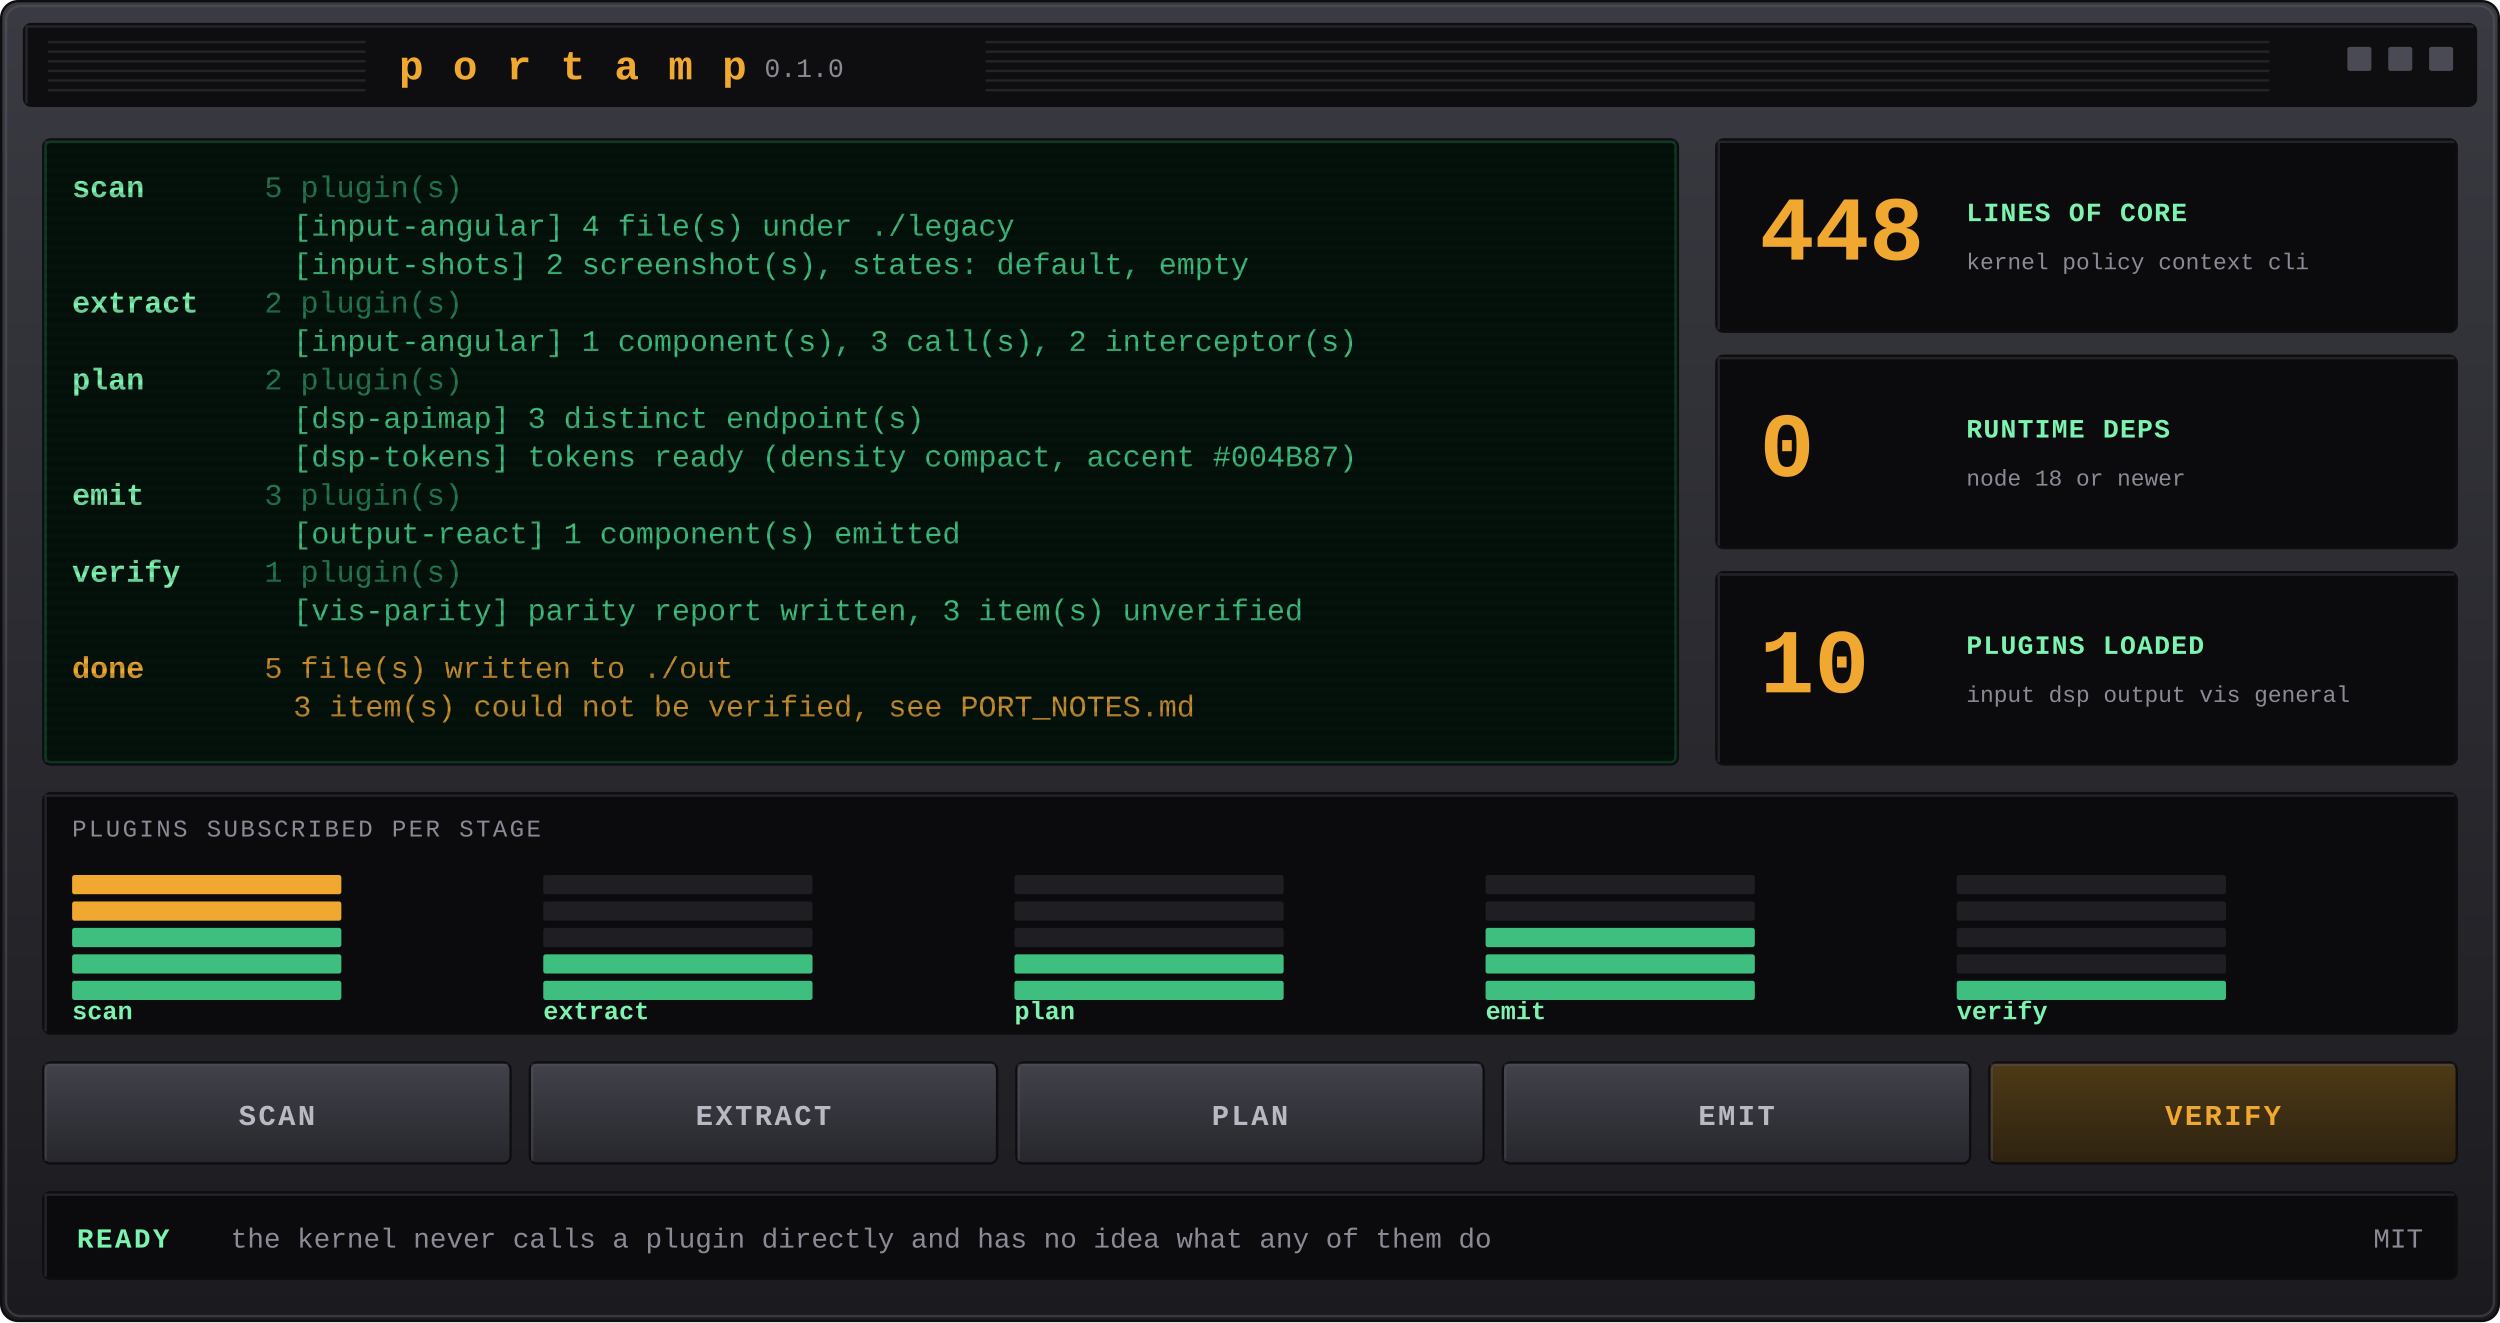
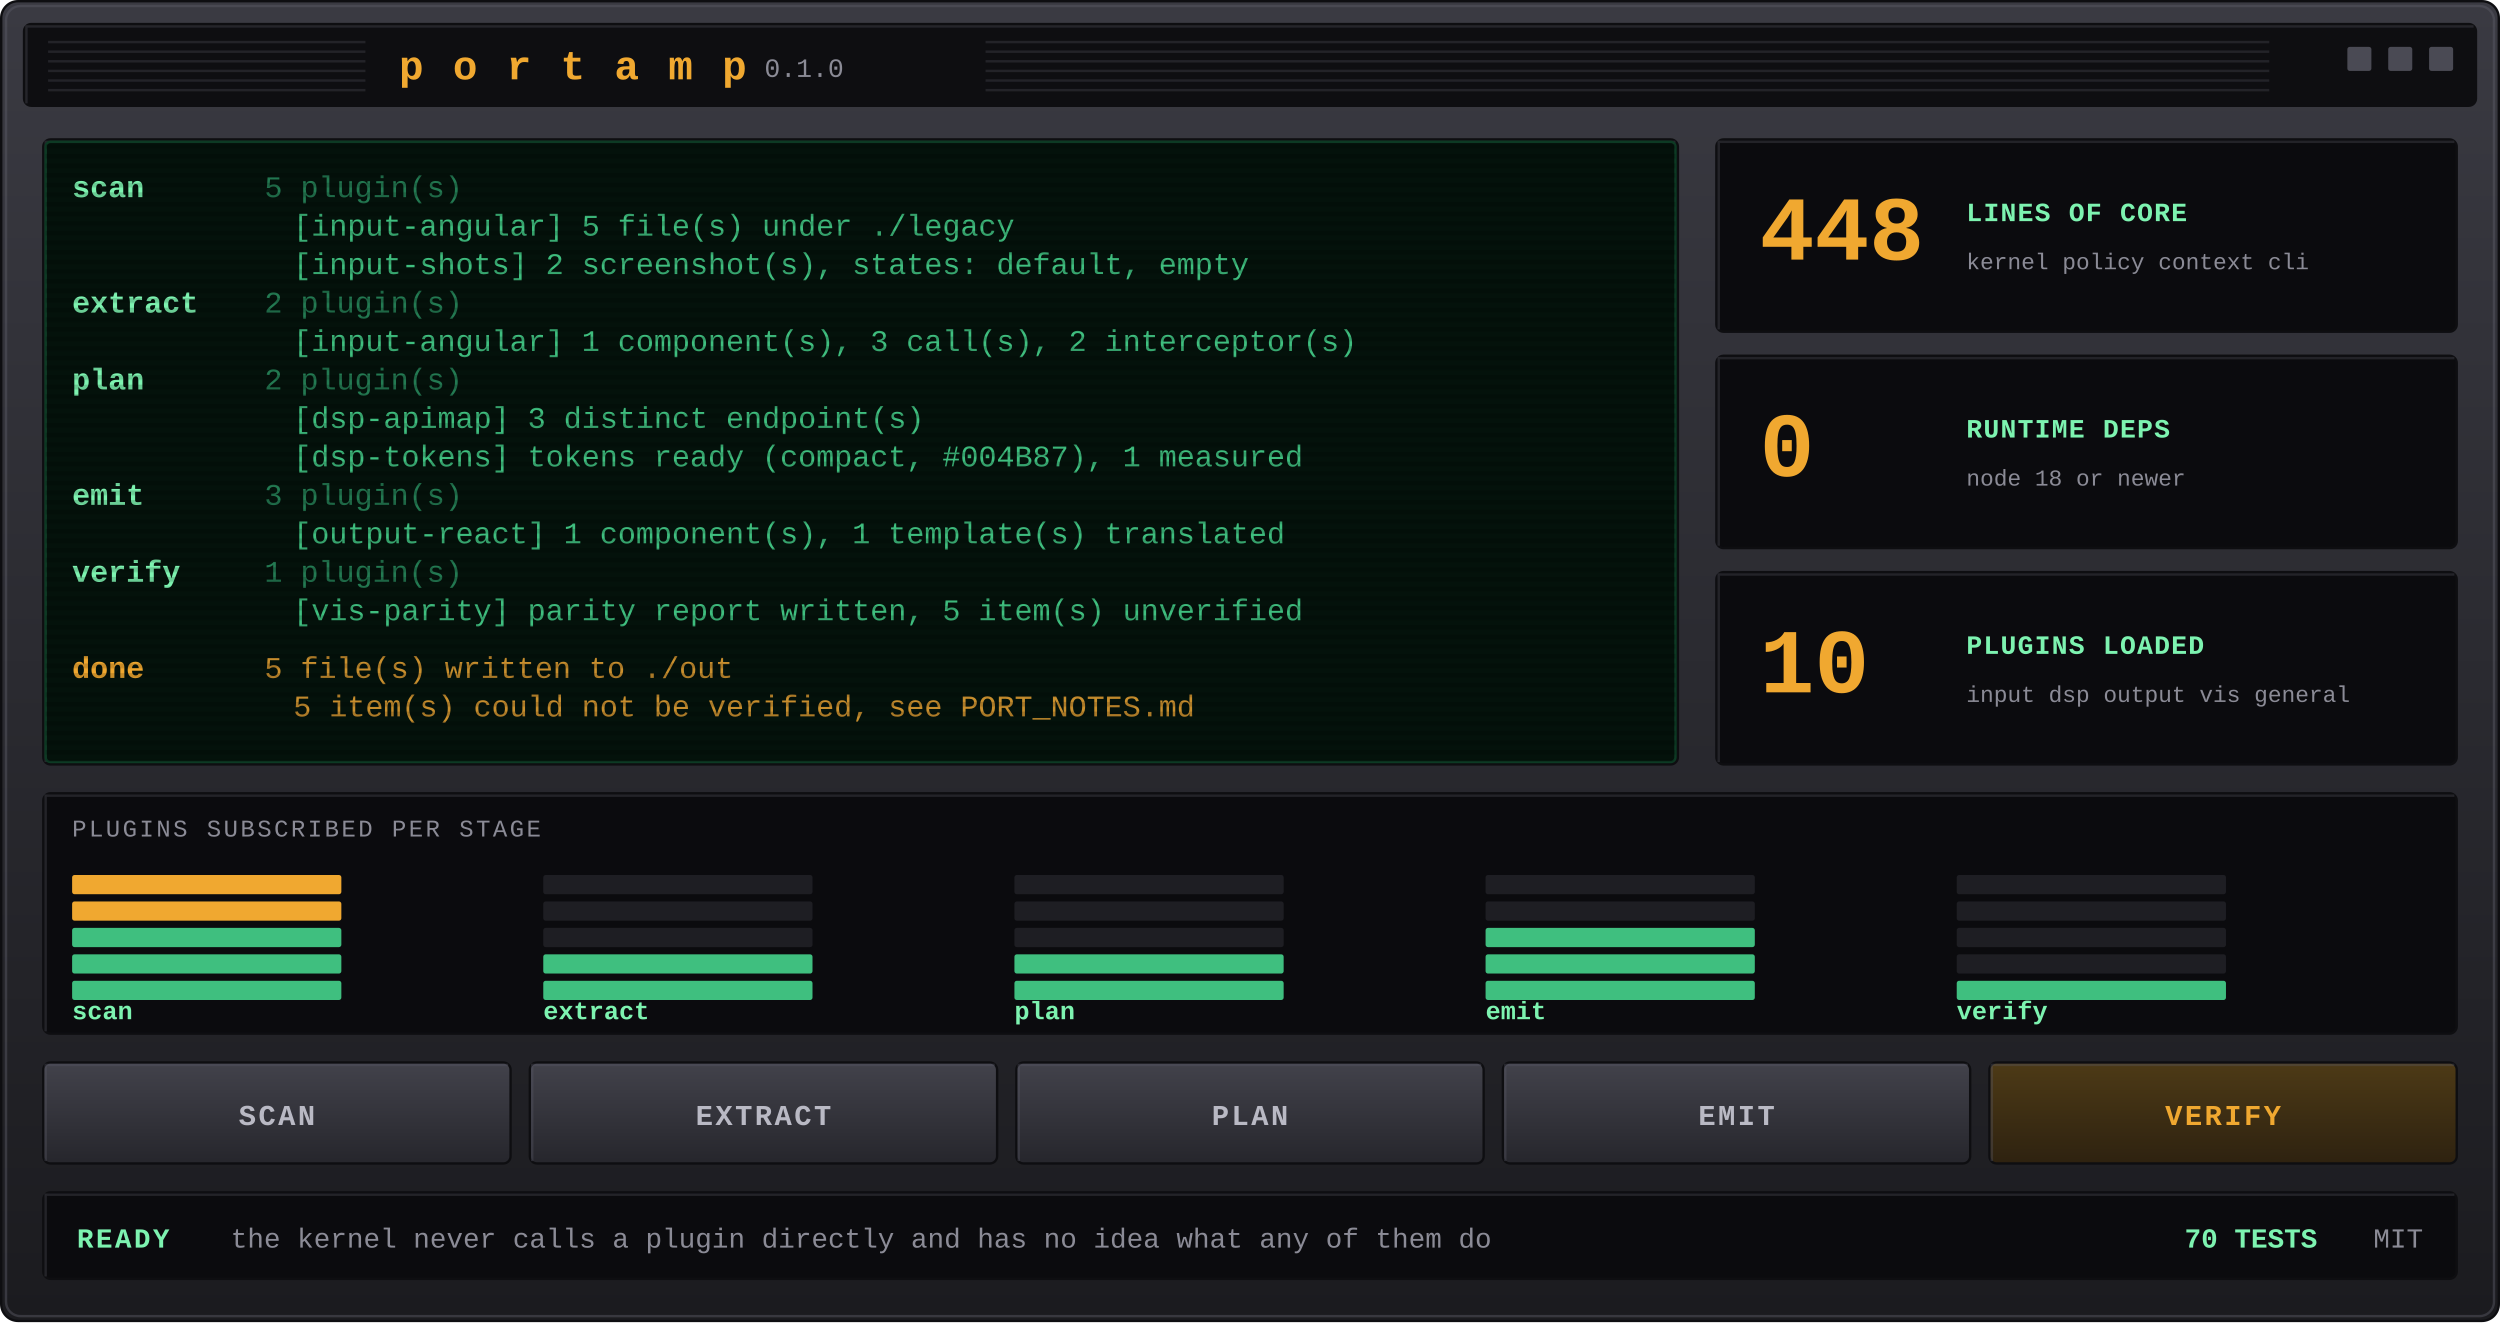
<svg xmlns="http://www.w3.org/2000/svg" viewBox="0 0 1040 550" width="1040" height="550" role="img" aria-label="A skinned console mockup for portamp showing a pipeline run, plugin meters and stage buttons">
  <defs>
    <linearGradient id="chassis" x1="0" y1="0" x2="0" y2="1">
      <stop offset="0" stop-color="#3a3a42" />
      <stop offset="1" stop-color="#1b1b1f" />
    </linearGradient>
    <linearGradient id="btn" x1="0" y1="0" x2="0" y2="1">
      <stop offset="0" stop-color="#42424b" />
      <stop offset="1" stop-color="#26262c" />
    </linearGradient>
    <linearGradient id="btnlit" x1="0" y1="0" x2="0" y2="1">
      <stop offset="0" stop-color="#4d3a16" />
      <stop offset="1" stop-color="#2e2210" />
    </linearGradient>
    <pattern id="scan" width="4" height="4" patternUnits="userSpaceOnUse">
      <rect width="4" height="2" fill="#000000" opacity="0.16" />
    </pattern>
  </defs>
  <rect x="0.5" y="0.5" width="1039" height="549" rx="7" fill="url(#chassis)" stroke="#0e0e11" />
  <rect x="2.5" y="2.5" width="1035" height="545" rx="6" fill="none" stroke="#5a5a66" opacity="0.45" />
  <rect x="10" y="10" width="1020" height="34" rx="3" fill="#0e0e11" stroke="#0e0e11" />
  <path d="M11 43 L11 11 L1029 11" fill="none" stroke="#5a5a66" opacity="0.3" />
  <rect x="20" y="17" width="132" height="1" fill="#5a5a66" opacity="0.28" />
  <rect x="410" y="17" width="534" height="1" fill="#5a5a66" opacity="0.28" />
  <rect x="20" y="21" width="132" height="1" fill="#5a5a66" opacity="0.28" />
  <rect x="410" y="21" width="534" height="1" fill="#5a5a66" opacity="0.28" />
  <rect x="20" y="25" width="132" height="1" fill="#5a5a66" opacity="0.28" />
  <rect x="410" y="25" width="534" height="1" fill="#5a5a66" opacity="0.28" />
  <rect x="20" y="29" width="132" height="1" fill="#5a5a66" opacity="0.28" />
  <rect x="410" y="29" width="534" height="1" fill="#5a5a66" opacity="0.28" />
  <rect x="20" y="33" width="132" height="1" fill="#5a5a66" opacity="0.28" />
  <rect x="410" y="33" width="534" height="1" fill="#5a5a66" opacity="0.28" />
  <rect x="20" y="37" width="132" height="1" fill="#5a5a66" opacity="0.28" />
  <rect x="410" y="37" width="534" height="1" fill="#5a5a66" opacity="0.28" />
  <text x="166" y="33" font-family="ui-monospace, SFMono-Regular, Menlo, Consolas, 'Liberation Mono', monospace" font-size="17" font-weight="bold" fill="#f0a830" text-anchor="start" letter-spacing="1">p o r t a m p</text>
  <text x="318" y="32" font-family="ui-monospace, SFMono-Regular, Menlo, Consolas, 'Liberation Mono', monospace" font-size="11" font-weight="normal" fill="#8b8b96" text-anchor="start">0.1.0</text>
  <rect x="1010" y="19" width="11" height="11" rx="1.5" fill="#4a4a54" stroke="#0e0e11" />
  <rect x="993" y="19" width="11" height="11" rx="1.5" fill="#4a4a54" stroke="#0e0e11" />
  <rect x="976" y="19" width="11" height="11" rx="1.5" fill="#4a4a54" stroke="#0e0e11" />
  <rect x="18" y="58" width="680" height="260" rx="3" fill="#04120b" stroke="#0e0e11" />
  <path d="M19 317 L19 59 L697 59" fill="none" stroke="#5a5a66" opacity="0.3" />
  <rect x="19" y="59" width="678" height="258" rx="2" fill="none" stroke="#0d3a24" />
  <text x="30" y="82" font-family="ui-monospace, SFMono-Regular, Menlo, Consolas, 'Liberation Mono', monospace" font-size="12.5" font-weight="bold" fill="#7df3b0" text-anchor="start">scan</text>
  <text x="110" y="82" font-family="ui-monospace, SFMono-Regular, Menlo, Consolas, 'Liberation Mono', monospace" font-size="12.5" font-weight="normal" fill="#237a52" text-anchor="start">5 plugin(s)</text>
-   <text x="122" y="98" font-family="ui-monospace, SFMono-Regular, Menlo, Consolas, 'Liberation Mono', monospace" font-size="12.5" font-weight="normal" fill="#3fbf7f" text-anchor="start">[input-angular]  4 file(s) under ./legacy</text>
+   <text x="122" y="98" font-family="ui-monospace, SFMono-Regular, Menlo, Consolas, 'Liberation Mono', monospace" font-size="12.5" font-weight="normal" fill="#3fbf7f" text-anchor="start">[input-angular]  5 file(s) under ./legacy</text>
  <text x="122" y="114" font-family="ui-monospace, SFMono-Regular, Menlo, Consolas, 'Liberation Mono', monospace" font-size="12.5" font-weight="normal" fill="#3fbf7f" text-anchor="start">[input-shots]    2 screenshot(s), states: default, empty</text>
  <text x="30" y="130" font-family="ui-monospace, SFMono-Regular, Menlo, Consolas, 'Liberation Mono', monospace" font-size="12.5" font-weight="bold" fill="#7df3b0" text-anchor="start">extract</text>
  <text x="110" y="130" font-family="ui-monospace, SFMono-Regular, Menlo, Consolas, 'Liberation Mono', monospace" font-size="12.5" font-weight="normal" fill="#237a52" text-anchor="start">2 plugin(s)</text>
  <text x="122" y="146" font-family="ui-monospace, SFMono-Regular, Menlo, Consolas, 'Liberation Mono', monospace" font-size="12.5" font-weight="normal" fill="#3fbf7f" text-anchor="start">[input-angular]  1 component(s), 3 call(s), 2 interceptor(s)</text>
  <text x="30" y="162" font-family="ui-monospace, SFMono-Regular, Menlo, Consolas, 'Liberation Mono', monospace" font-size="12.5" font-weight="bold" fill="#7df3b0" text-anchor="start">plan</text>
  <text x="110" y="162" font-family="ui-monospace, SFMono-Regular, Menlo, Consolas, 'Liberation Mono', monospace" font-size="12.5" font-weight="normal" fill="#237a52" text-anchor="start">2 plugin(s)</text>
  <text x="122" y="178" font-family="ui-monospace, SFMono-Regular, Menlo, Consolas, 'Liberation Mono', monospace" font-size="12.5" font-weight="normal" fill="#3fbf7f" text-anchor="start">[dsp-apimap]     3 distinct endpoint(s)</text>
-   <text x="122" y="194" font-family="ui-monospace, SFMono-Regular, Menlo, Consolas, 'Liberation Mono', monospace" font-size="12.5" font-weight="normal" fill="#3fbf7f" text-anchor="start">[dsp-tokens]     tokens ready (density compact, accent #004B87)</text>
+   <text x="122" y="194" font-family="ui-monospace, SFMono-Regular, Menlo, Consolas, 'Liberation Mono', monospace" font-size="12.5" font-weight="normal" fill="#3fbf7f" text-anchor="start">[dsp-tokens]     tokens ready (compact, #004B87), 1 measured</text>
  <text x="30" y="210" font-family="ui-monospace, SFMono-Regular, Menlo, Consolas, 'Liberation Mono', monospace" font-size="12.5" font-weight="bold" fill="#7df3b0" text-anchor="start">emit</text>
  <text x="110" y="210" font-family="ui-monospace, SFMono-Regular, Menlo, Consolas, 'Liberation Mono', monospace" font-size="12.5" font-weight="normal" fill="#237a52" text-anchor="start">3 plugin(s)</text>
-   <text x="122" y="226" font-family="ui-monospace, SFMono-Regular, Menlo, Consolas, 'Liberation Mono', monospace" font-size="12.5" font-weight="normal" fill="#3fbf7f" text-anchor="start">[output-react]   1 component(s) emitted</text>
+   <text x="122" y="226" font-family="ui-monospace, SFMono-Regular, Menlo, Consolas, 'Liberation Mono', monospace" font-size="12.5" font-weight="normal" fill="#3fbf7f" text-anchor="start">[output-react]   1 component(s), 1 template(s) translated</text>
  <text x="30" y="242" font-family="ui-monospace, SFMono-Regular, Menlo, Consolas, 'Liberation Mono', monospace" font-size="12.5" font-weight="bold" fill="#7df3b0" text-anchor="start">verify</text>
  <text x="110" y="242" font-family="ui-monospace, SFMono-Regular, Menlo, Consolas, 'Liberation Mono', monospace" font-size="12.5" font-weight="normal" fill="#237a52" text-anchor="start">1 plugin(s)</text>
-   <text x="122" y="258" font-family="ui-monospace, SFMono-Regular, Menlo, Consolas, 'Liberation Mono', monospace" font-size="12.5" font-weight="normal" fill="#3fbf7f" text-anchor="start">[vis-parity]     parity report written, 3 item(s) unverified</text>
+   <text x="122" y="258" font-family="ui-monospace, SFMono-Regular, Menlo, Consolas, 'Liberation Mono', monospace" font-size="12.5" font-weight="normal" fill="#3fbf7f" text-anchor="start">[vis-parity]     parity report written, 5 item(s) unverified</text>
  <text x="30" y="282" font-family="ui-monospace, SFMono-Regular, Menlo, Consolas, 'Liberation Mono', monospace" font-size="12.5" font-weight="bold" fill="#f0a830" text-anchor="start">done</text>
  <text x="110" y="282" font-family="ui-monospace, SFMono-Regular, Menlo, Consolas, 'Liberation Mono', monospace" font-size="12.5" font-weight="normal" fill="#c98f2e" text-anchor="start">5 file(s) written to ./out</text>
-   <text x="122" y="298" font-family="ui-monospace, SFMono-Regular, Menlo, Consolas, 'Liberation Mono', monospace" font-size="12.5" font-weight="normal" fill="#c98f2e" text-anchor="start">3 item(s) could not be verified, see PORT_NOTES.md</text>
+   <text x="122" y="298" font-family="ui-monospace, SFMono-Regular, Menlo, Consolas, 'Liberation Mono', monospace" font-size="12.5" font-weight="normal" fill="#c98f2e" text-anchor="start">5 item(s) could not be verified, see PORT_NOTES.md</text>
  <rect x="19" y="59" width="678" height="258" rx="2" fill="url(#scan)" />
  <rect x="714" y="58" width="308" height="80" rx="3" fill="#0b0b0e" stroke="#0e0e11" />
  <path d="M715 137 L715 59 L1021 59" fill="none" stroke="#5a5a66" opacity="0.3" />
  <text x="732" y="108" font-family="ui-monospace, SFMono-Regular, Menlo, Consolas, 'Liberation Mono', monospace" font-size="38" font-weight="bold" fill="#f0a830" text-anchor="start">448</text>
  <text x="818" y="92" font-family="ui-monospace, SFMono-Regular, Menlo, Consolas, 'Liberation Mono', monospace" font-size="11" font-weight="bold" fill="#7df3b0" text-anchor="start" letter-spacing="0.5">LINES OF CORE</text>
  <text x="818" y="112" font-family="ui-monospace, SFMono-Regular, Menlo, Consolas, 'Liberation Mono', monospace" font-size="9.5" font-weight="normal" fill="#8b8b96" text-anchor="start">kernel policy context cli</text>
  <rect x="714" y="148" width="308" height="80" rx="3" fill="#0b0b0e" stroke="#0e0e11" />
  <path d="M715 227 L715 149 L1021 149" fill="none" stroke="#5a5a66" opacity="0.3" />
  <text x="732" y="198" font-family="ui-monospace, SFMono-Regular, Menlo, Consolas, 'Liberation Mono', monospace" font-size="38" font-weight="bold" fill="#f0a830" text-anchor="start">0</text>
  <text x="818" y="182" font-family="ui-monospace, SFMono-Regular, Menlo, Consolas, 'Liberation Mono', monospace" font-size="11" font-weight="bold" fill="#7df3b0" text-anchor="start" letter-spacing="0.5">RUNTIME DEPS</text>
  <text x="818" y="202" font-family="ui-monospace, SFMono-Regular, Menlo, Consolas, 'Liberation Mono', monospace" font-size="9.5" font-weight="normal" fill="#8b8b96" text-anchor="start">node 18 or newer</text>
  <rect x="714" y="238" width="308" height="80" rx="3" fill="#0b0b0e" stroke="#0e0e11" />
  <path d="M715 317 L715 239 L1021 239" fill="none" stroke="#5a5a66" opacity="0.3" />
  <text x="732" y="288" font-family="ui-monospace, SFMono-Regular, Menlo, Consolas, 'Liberation Mono', monospace" font-size="38" font-weight="bold" fill="#f0a830" text-anchor="start">10</text>
  <text x="818" y="272" font-family="ui-monospace, SFMono-Regular, Menlo, Consolas, 'Liberation Mono', monospace" font-size="11" font-weight="bold" fill="#7df3b0" text-anchor="start" letter-spacing="0.5">PLUGINS LOADED</text>
  <text x="818" y="292" font-family="ui-monospace, SFMono-Regular, Menlo, Consolas, 'Liberation Mono', monospace" font-size="9.5" font-weight="normal" fill="#8b8b96" text-anchor="start">input dsp output vis general</text>
  <rect x="18" y="330" width="1004" height="100" rx="3" fill="#0b0b0e" stroke="#0e0e11" />
  <path d="M19 429 L19 331 L1021 331" fill="none" stroke="#5a5a66" opacity="0.3" />
  <text x="30" y="348" font-family="ui-monospace, SFMono-Regular, Menlo, Consolas, 'Liberation Mono', monospace" font-size="10" font-weight="normal" fill="#8b8b96" text-anchor="start" letter-spacing="1">PLUGINS SUBSCRIBED PER STAGE</text>
  <rect x="30.0" y="408" width="112" height="8" rx="1" fill="#3fbf7f" />
  <rect x="30.0" y="397" width="112" height="8" rx="1" fill="#3fbf7f" />
  <rect x="30.0" y="386" width="112" height="8" rx="1" fill="#3fbf7f" />
  <rect x="30.0" y="375" width="112" height="8" rx="1" fill="#f0a830" />
  <rect x="30.0" y="364" width="112" height="8" rx="1" fill="#f0a830" />
  <text x="30.0" y="424" font-family="ui-monospace, SFMono-Regular, Menlo, Consolas, 'Liberation Mono', monospace" font-size="10.5" font-weight="bold" fill="#7df3b0" text-anchor="start">scan</text>
  <rect x="226.0" y="408" width="112" height="8" rx="1" fill="#3fbf7f" />
  <rect x="226.0" y="397" width="112" height="8" rx="1" fill="#3fbf7f" />
  <rect x="226.0" y="386" width="112" height="8" rx="1" fill="#1e1e23" />
  <rect x="226.0" y="375" width="112" height="8" rx="1" fill="#1e1e23" />
  <rect x="226.0" y="364" width="112" height="8" rx="1" fill="#1e1e23" />
  <text x="226.0" y="424" font-family="ui-monospace, SFMono-Regular, Menlo, Consolas, 'Liberation Mono', monospace" font-size="10.5" font-weight="bold" fill="#7df3b0" text-anchor="start">extract</text>
  <rect x="422.0" y="408" width="112" height="8" rx="1" fill="#3fbf7f" />
  <rect x="422.0" y="397" width="112" height="8" rx="1" fill="#3fbf7f" />
  <rect x="422.0" y="386" width="112" height="8" rx="1" fill="#1e1e23" />
  <rect x="422.0" y="375" width="112" height="8" rx="1" fill="#1e1e23" />
  <rect x="422.0" y="364" width="112" height="8" rx="1" fill="#1e1e23" />
  <text x="422.0" y="424" font-family="ui-monospace, SFMono-Regular, Menlo, Consolas, 'Liberation Mono', monospace" font-size="10.5" font-weight="bold" fill="#7df3b0" text-anchor="start">plan</text>
  <rect x="618.0" y="408" width="112" height="8" rx="1" fill="#3fbf7f" />
  <rect x="618.0" y="397" width="112" height="8" rx="1" fill="#3fbf7f" />
  <rect x="618.0" y="386" width="112" height="8" rx="1" fill="#3fbf7f" />
  <rect x="618.0" y="375" width="112" height="8" rx="1" fill="#1e1e23" />
  <rect x="618.0" y="364" width="112" height="8" rx="1" fill="#1e1e23" />
  <text x="618.0" y="424" font-family="ui-monospace, SFMono-Regular, Menlo, Consolas, 'Liberation Mono', monospace" font-size="10.5" font-weight="bold" fill="#7df3b0" text-anchor="start">emit</text>
  <rect x="814.0" y="408" width="112" height="8" rx="1" fill="#3fbf7f" />
  <rect x="814.0" y="397" width="112" height="8" rx="1" fill="#1e1e23" />
  <rect x="814.0" y="386" width="112" height="8" rx="1" fill="#1e1e23" />
  <rect x="814.0" y="375" width="112" height="8" rx="1" fill="#1e1e23" />
  <rect x="814.0" y="364" width="112" height="8" rx="1" fill="#1e1e23" />
  <text x="814.0" y="424" font-family="ui-monospace, SFMono-Regular, Menlo, Consolas, 'Liberation Mono', monospace" font-size="10.5" font-weight="bold" fill="#7df3b0" text-anchor="start">verify</text>
  <rect x="18.0" y="442" width="194.4" height="42" rx="3" fill="url(#btn)" stroke="#0e0e11" />
  <path d="M19.0 483 L19.0 443 L211.4 443" fill="none" stroke="#5a5a66" opacity="0.35" />
  <text x="115.2" y="468" font-family="ui-monospace, SFMono-Regular, Menlo, Consolas, 'Liberation Mono', monospace" font-size="12" font-weight="bold" fill="#b9b9c4" text-anchor="middle" letter-spacing="1">SCAN</text>
  <rect x="220.4" y="442" width="194.4" height="42" rx="3" fill="url(#btn)" stroke="#0e0e11" />
  <path d="M221.4 483 L221.4 443 L413.8 443" fill="none" stroke="#5a5a66" opacity="0.35" />
  <text x="317.6" y="468" font-family="ui-monospace, SFMono-Regular, Menlo, Consolas, 'Liberation Mono', monospace" font-size="12" font-weight="bold" fill="#b9b9c4" text-anchor="middle" letter-spacing="1">EXTRACT</text>
  <rect x="422.8" y="442" width="194.4" height="42" rx="3" fill="url(#btn)" stroke="#0e0e11" />
  <path d="M423.8 483 L423.8 443 L616.2 443" fill="none" stroke="#5a5a66" opacity="0.35" />
  <text x="520.0" y="468" font-family="ui-monospace, SFMono-Regular, Menlo, Consolas, 'Liberation Mono', monospace" font-size="12" font-weight="bold" fill="#b9b9c4" text-anchor="middle" letter-spacing="1">PLAN</text>
  <rect x="625.2" y="442" width="194.4" height="42" rx="3" fill="url(#btn)" stroke="#0e0e11" />
  <path d="M626.2 483 L626.2 443 L818.6 443" fill="none" stroke="#5a5a66" opacity="0.35" />
  <text x="722.4" y="468" font-family="ui-monospace, SFMono-Regular, Menlo, Consolas, 'Liberation Mono', monospace" font-size="12" font-weight="bold" fill="#b9b9c4" text-anchor="middle" letter-spacing="1">EMIT</text>
  <rect x="827.6" y="442" width="194.4" height="42" rx="3" fill="url(#btnlit)" stroke="#0e0e11" />
  <path d="M828.6 483 L828.6 443 L1021.0 443" fill="none" stroke="#5a5a66" opacity="0.35" />
  <text x="924.8" y="468" font-family="ui-monospace, SFMono-Regular, Menlo, Consolas, 'Liberation Mono', monospace" font-size="12" font-weight="bold" fill="#f0a830" text-anchor="middle" letter-spacing="1">VERIFY</text>
  <rect x="18" y="496" width="1004" height="36" rx="3" fill="#0b0b0e" stroke="#0e0e11" />
  <path d="M19 531 L19 497 L1021 497" fill="none" stroke="#5a5a66" opacity="0.3" />
  <text x="32" y="519" font-family="ui-monospace, SFMono-Regular, Menlo, Consolas, 'Liberation Mono', monospace" font-size="11.5" font-weight="bold" fill="#7df3b0" text-anchor="start" letter-spacing="1">READY</text>
  <text x="96" y="519" font-family="ui-monospace, SFMono-Regular, Menlo, Consolas, 'Liberation Mono', monospace" font-size="11.5" font-weight="normal" fill="#8b8b96" text-anchor="start">the kernel never calls a plugin directly and has no idea what any of them do</text>
+   <text x="964" y="519" font-family="ui-monospace, SFMono-Regular, Menlo, Consolas, 'Liberation Mono', monospace" font-size="11.5" font-weight="bold" fill="#7df3b0" text-anchor="end">70 TESTS</text>
  <text x="1008" y="519" font-family="ui-monospace, SFMono-Regular, Menlo, Consolas, 'Liberation Mono', monospace" font-size="11.5" font-weight="normal" fill="#8b8b96" text-anchor="end">MIT</text>
</svg>
